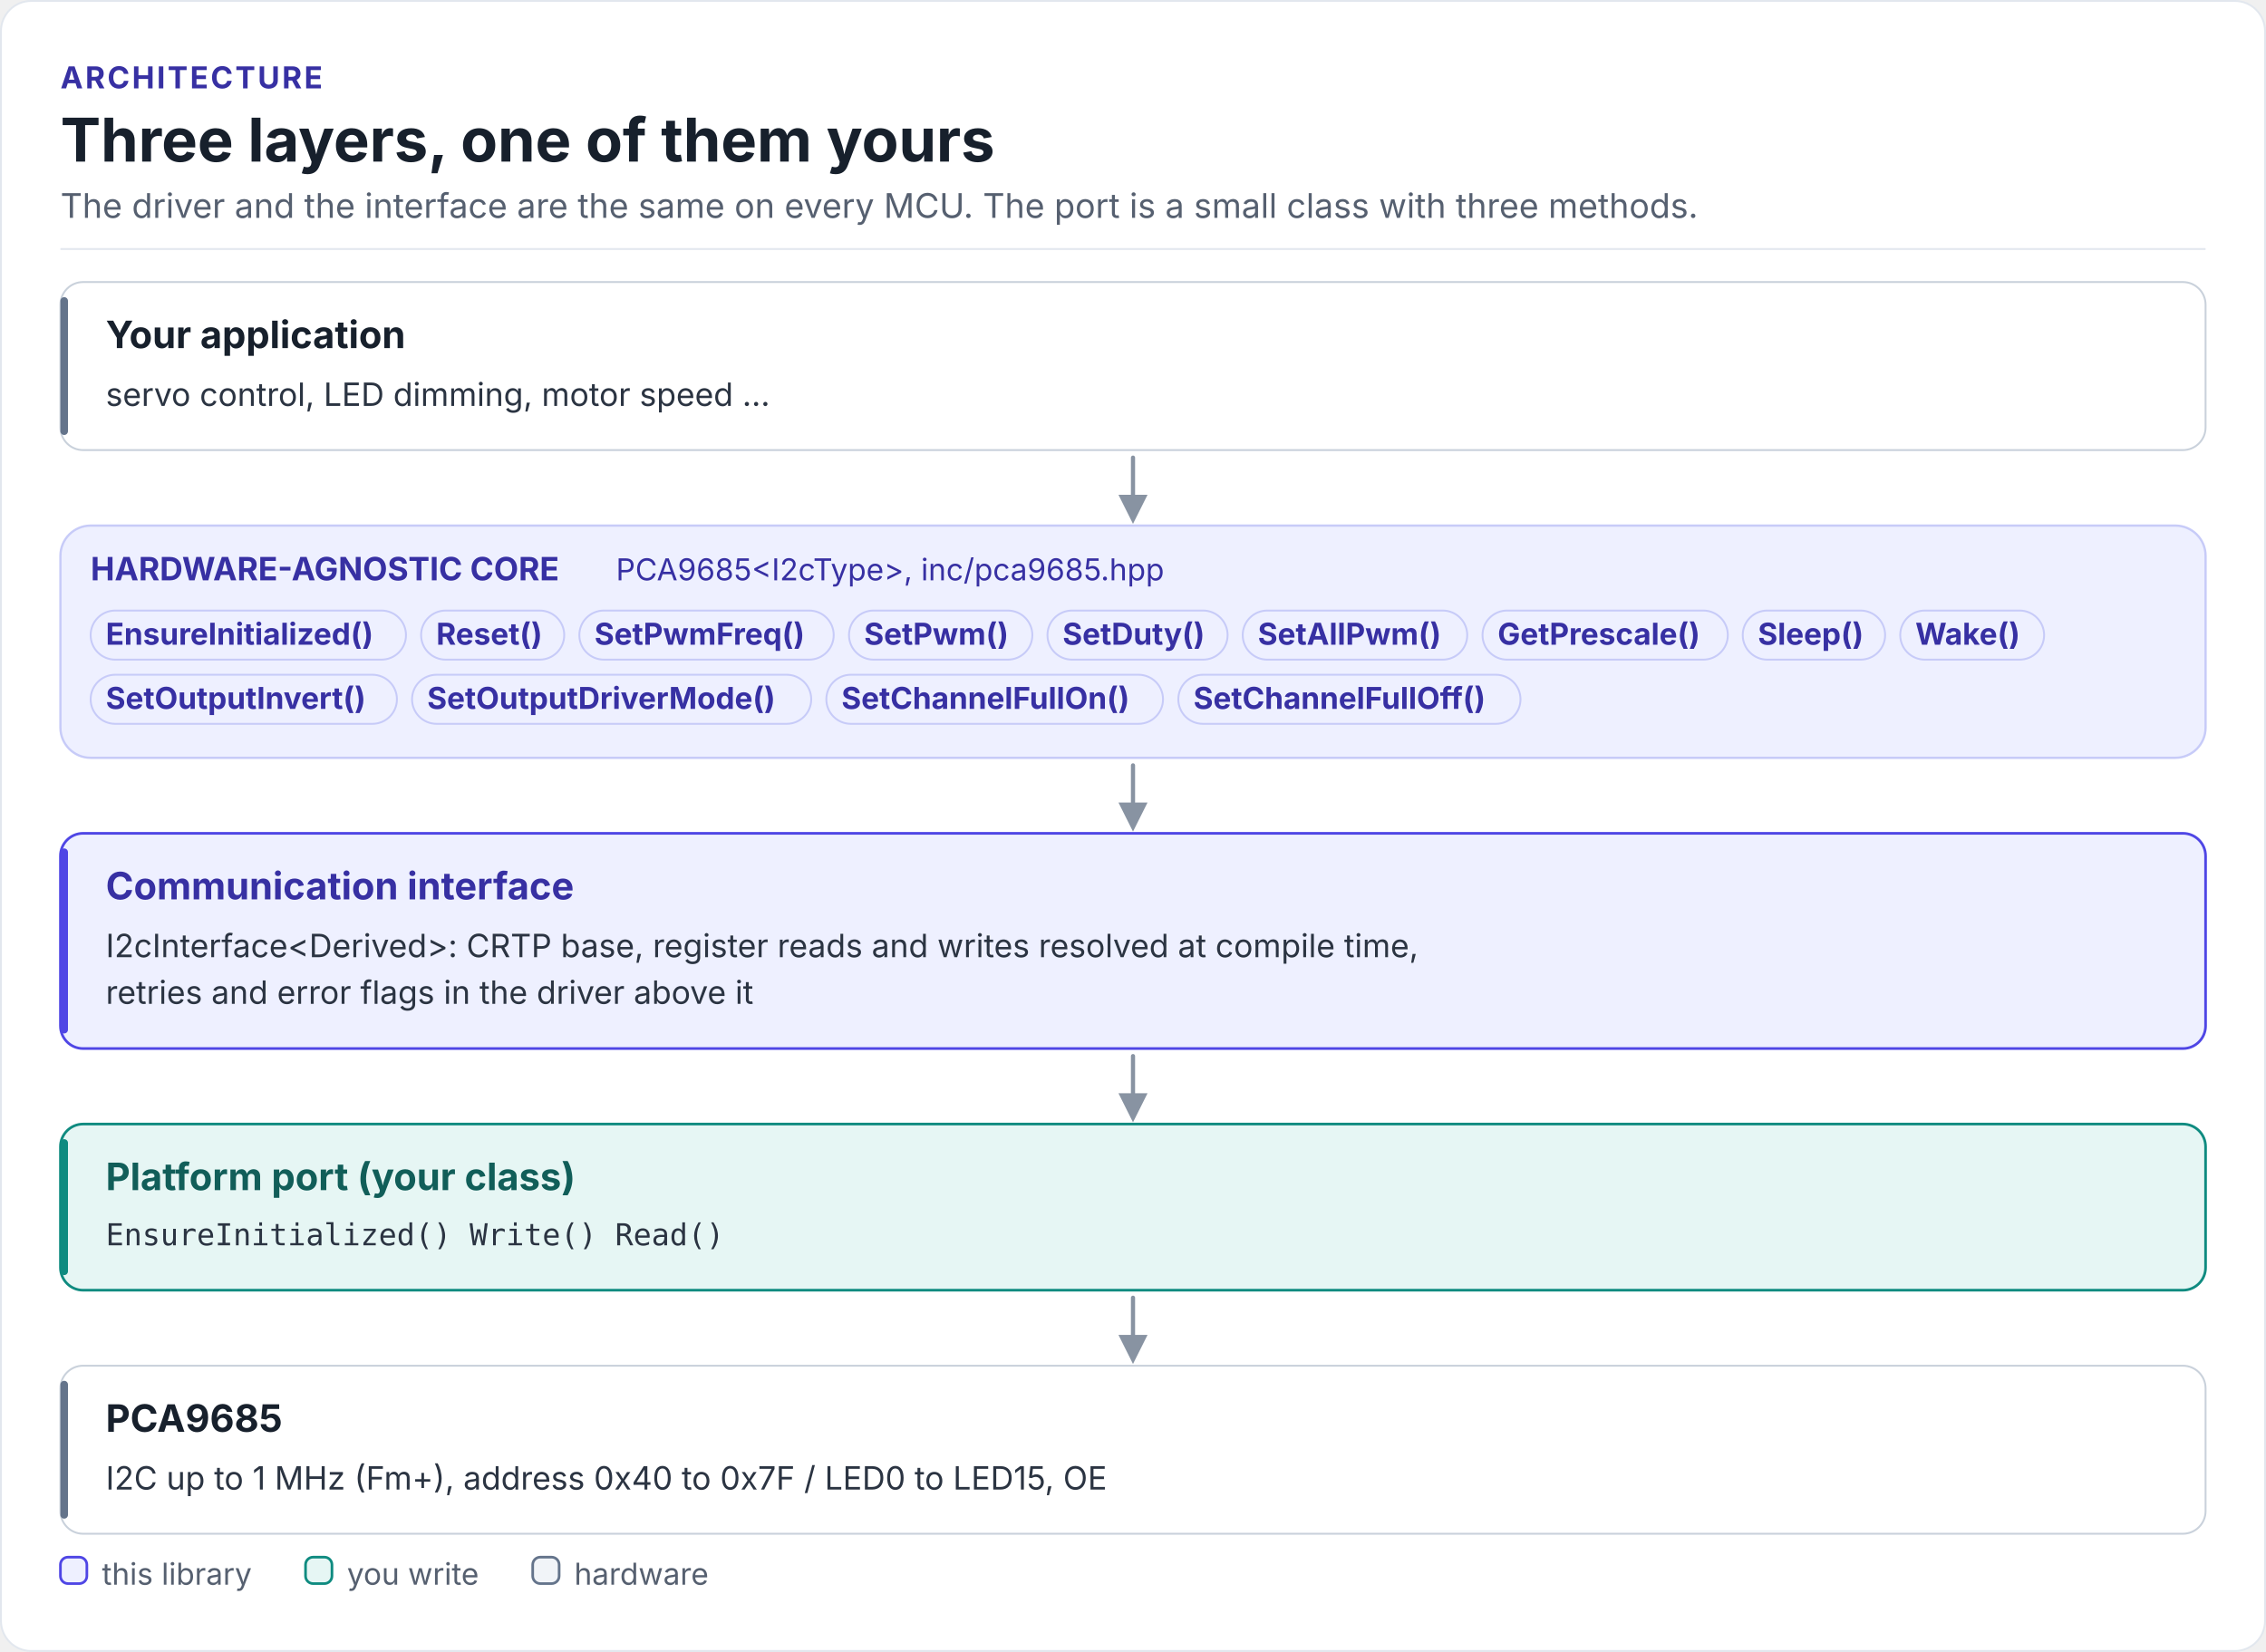
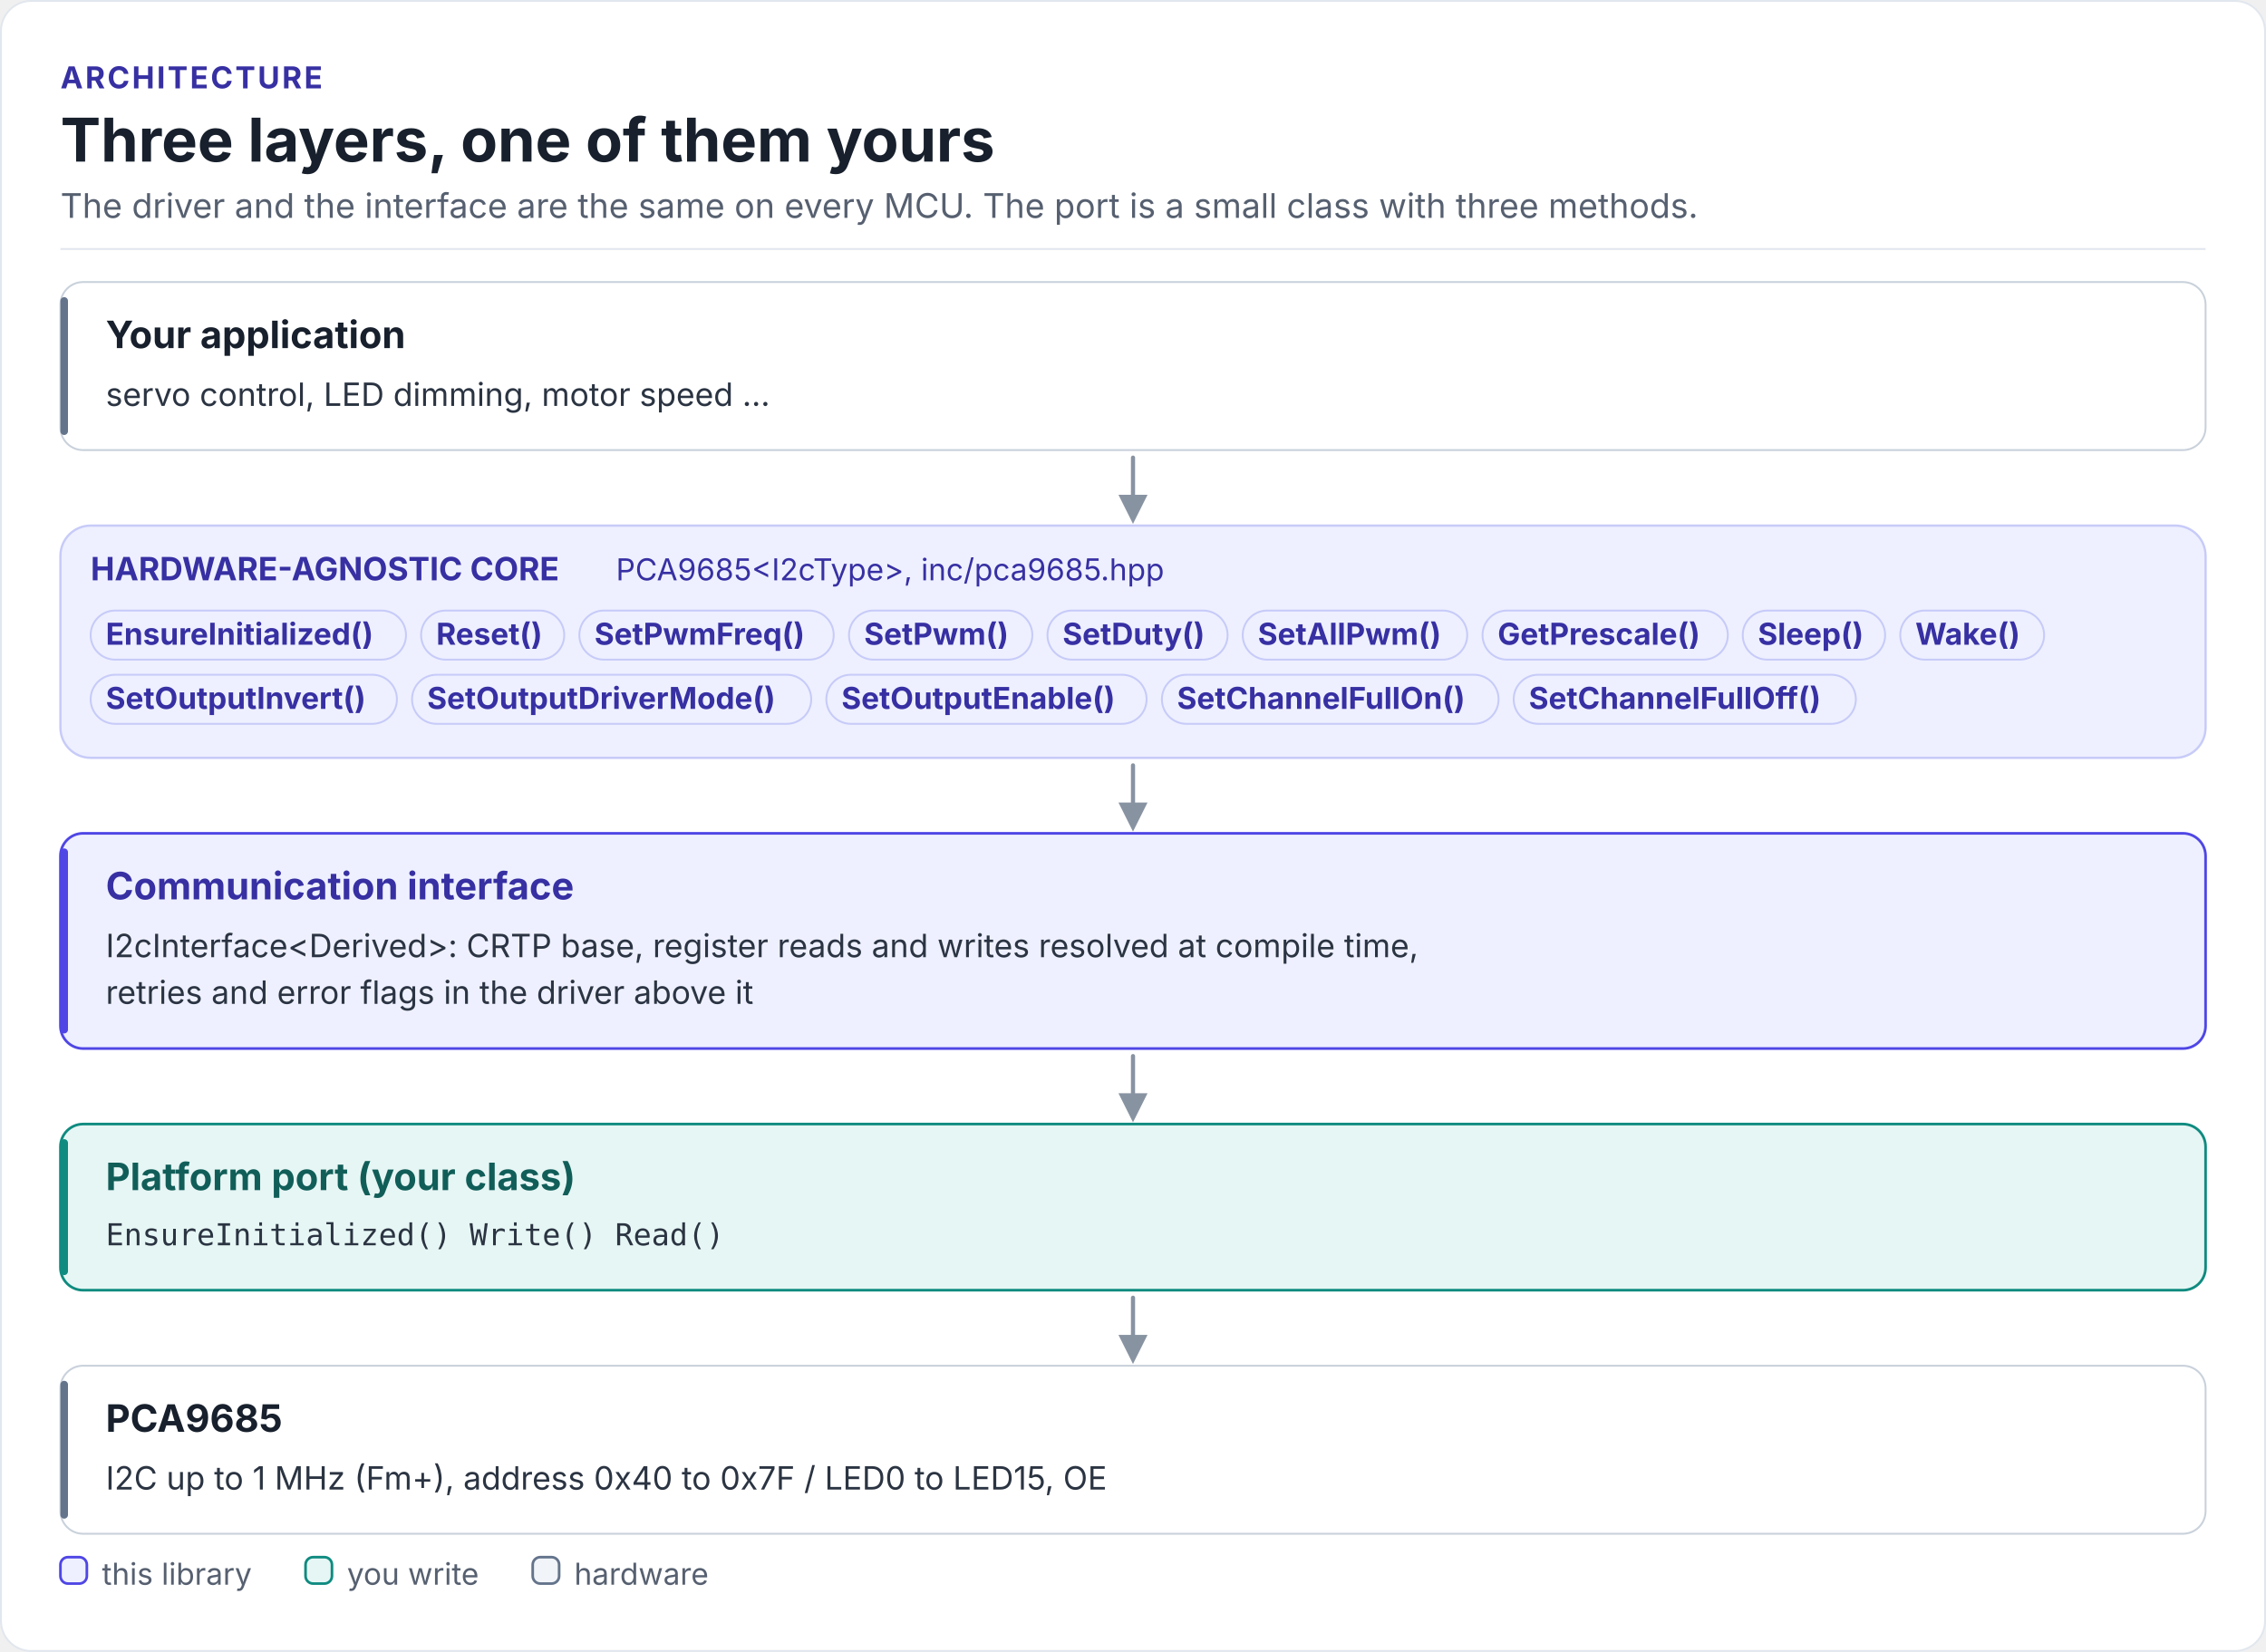
<svg xmlns="http://www.w3.org/2000/svg" width="1200" height="875" viewBox="0 0 1200 875" role="img" aria-labelledby="driver-layers-title driver-layers-desc" font-family="Inter, 'Segoe UI', Roboto, 'Helvetica Neue', Arial, sans-serif">
  <defs>
    <marker id="fk-arrow-rail" viewBox="0 0 10 10" refX="8" refY="5" markerWidth="7" markerHeight="7" orient="auto-start-reverse">
      <path d="M0 0L10 5L0 10z" fill="#8893A2" />
    </marker>
  </defs>
  <rect x="0.5" y="0.5" width="1199" height="874" rx="16" fill="#FFFFFF" stroke="#E2E7EE" />
  <text x="32" y="46.8" font-size="16" font-weight="700" letter-spacing="1.2" fill="#3730A3">ARCHITECTURE</text>
  <text x="32" y="85.6" font-size="32" font-weight="700" fill="#17202C">Three layers, one of them yours</text>
  <text x="32" y="115.4" font-size="18" fill="#566070">The driver and the interface are the same on every MCU. The port is a small class with three methods.</text>
  <rect x="32" y="131.4" width="1136" height="1" fill="#E2E7EE" />
  <rect x="32" y="278.4" width="1136" height="123" rx="16" fill="#EEF0FF" stroke="#C7CBF8" stroke-width="1.2" />
  <path d="M600 242.4 L600 274.4" fill="none" stroke="#8893A2" stroke-width="2.2" stroke-linecap="round" stroke-linejoin="round" marker-end="url(#fk-arrow-rail)" />
  <path d="M600 405.4 L600 437.4" fill="none" stroke="#8893A2" stroke-width="2.2" stroke-linecap="round" stroke-linejoin="round" marker-end="url(#fk-arrow-rail)" />
  <path d="M600 559.4 L600 591.4" fill="none" stroke="#8893A2" stroke-width="2.2" stroke-linecap="round" stroke-linejoin="round" marker-end="url(#fk-arrow-rail)" />
  <path d="M600 687.4 L600 719.4" fill="none" stroke="#8893A2" stroke-width="2.2" stroke-linecap="round" stroke-linejoin="round" marker-end="url(#fk-arrow-rail)" />
  <rect x="32" y="149.4" width="1136" height="89" rx="12" fill="#FFFFFF" stroke="#C9D1DB" stroke-width="1" />
  <rect x="32" y="157.4" width="4" height="73" rx="2" fill="#64748B" />
  <rect x="32" y="441.4" width="1136" height="114" rx="12" fill="#EEF0FF" stroke="#4F46E5" stroke-width="1.4" />
  <rect x="32" y="449.4" width="4" height="98" rx="2" fill="#4F46E5" />
  <rect x="32" y="595.4" width="1136" height="88" rx="12" fill="#E6F6F4" stroke="#0F8B80" stroke-width="1.4" />
  <rect x="32" y="603.4" width="4" height="72" rx="2" fill="#0F8B80" />
  <rect x="32" y="723.4" width="1136" height="89" rx="12" fill="#FFFFFF" stroke="#C9D1DB" stroke-width="1" />
  <rect x="32" y="731.4" width="4" height="73" rx="2" fill="#64748B" />
  <text x="56" y="184.4" font-size="20" font-weight="700" fill="#17202C">Your application</text>
  <text x="56" y="215" font-size="17" fill="#2B3442">servo control, LED dimming, motor speed ...</text>
  <rect x="48" y="323.4" width="167" height="26" rx="13" fill="#EEF0FF" stroke="#C7CBF8" stroke-width="1" />
  <text x="56" y="341.5" font-size="16" font-weight="700" fill="#3730A3">EnsureInitialized()</text>
  <rect x="223" y="323.4" width="75.8" height="26" rx="13" fill="#EEF0FF" stroke="#C7CBF8" stroke-width="1" />
  <text x="231" y="341.5" font-size="16" font-weight="700" fill="#3730A3">Reset()</text>
  <rect x="306.8" y="323.4" width="134.7" height="26" rx="13" fill="#EEF0FF" stroke="#C7CBF8" stroke-width="1" />
  <text x="314.8" y="341.5" font-size="16" font-weight="700" fill="#3730A3">SetPwmFreq()</text>
  <rect x="449.6" y="323.4" width="97.1" height="26" rx="13" fill="#EEF0FF" stroke="#C7CBF8" stroke-width="1" />
  <text x="457.6" y="341.5" font-size="16" font-weight="700" fill="#3730A3">SetPwm()</text>
  <rect x="554.7" y="323.4" width="95.4" height="26" rx="13" fill="#EEF0FF" stroke="#C7CBF8" stroke-width="1" />
  <text x="562.7" y="341.5" font-size="16" font-weight="700" fill="#3730A3">SetDuty()</text>
  <rect x="658.1" y="323.4" width="118.9" height="26" rx="13" fill="#EEF0FF" stroke="#C7CBF8" stroke-width="1" />
  <text x="666.1" y="341.5" font-size="16" font-weight="700" fill="#3730A3">SetAllPwm()</text>
  <rect x="785.1" y="323.4" width="129.9" height="26" rx="13" fill="#EEF0FF" stroke="#C7CBF8" stroke-width="1" />
  <text x="793.1" y="341.5" font-size="16" font-weight="700" fill="#3730A3">GetPrescale()</text>
  <rect x="922.9" y="323.4" width="75.4" height="26" rx="13" fill="#EEF0FF" stroke="#C7CBF8" stroke-width="1" />
  <text x="930.9" y="341.5" font-size="16" font-weight="700" fill="#3730A3">Sleep()</text>
  <rect x="1006.3" y="323.4" width="76.2" height="26" rx="13" fill="#EEF0FF" stroke="#C7CBF8" stroke-width="1" />
  <text x="1014.3" y="341.5" font-size="16" font-weight="700" fill="#3730A3">Wake()</text>
  <rect x="48" y="357.4" width="162.2" height="26" rx="13" fill="#EEF0FF" stroke="#C7CBF8" stroke-width="1" />
  <text x="56" y="375.5" font-size="16" font-weight="700" fill="#3730A3">SetOutputInvert()</text>
  <rect x="218.2" y="357.4" width="211.4" height="26" rx="13" fill="#EEF0FF" stroke="#C7CBF8" stroke-width="1" />
  <text x="226.2" y="375.5" font-size="16" font-weight="700" fill="#3730A3">SetOutputDriverMode()</text>
-   <rect x="437.6" y="357.4" width="178.3" height="26" rx="13" fill="#EEF0FF" stroke="#C7CBF8" stroke-width="1" />
-   <text x="445.6" y="375.5" font-size="16" font-weight="700" fill="#3730A3">SetChannelFullOn()</text>
-   <rect x="624" y="357.4" width="181.2" height="26" rx="13" fill="#EEF0FF" stroke="#C7CBF8" stroke-width="1" />
-   <text x="632" y="375.5" font-size="16" font-weight="700" fill="#3730A3">SetChannelFullOff()</text>
+   <rect x="437.6" y="357.4" width="169.6" height="26" rx="13" fill="#EEF0FF" stroke="#C7CBF8" stroke-width="1" />
+   <text x="445.6" y="375.5" font-size="16" font-weight="700" fill="#3730A3">SetOutputEnable()</text>
+   <rect x="615.3" y="357.4" width="178.3" height="26" rx="13" fill="#EEF0FF" stroke="#C7CBF8" stroke-width="1" />
+   <text x="623.3" y="375.5" font-size="16" font-weight="700" fill="#3730A3">SetChannelFullOn()</text>
+   <rect x="801.6" y="357.4" width="181.2" height="26" rx="13" fill="#EEF0FF" stroke="#C7CBF8" stroke-width="1" />
+   <text x="809.6" y="375.5" font-size="16" font-weight="700" fill="#3730A3">SetChannelFullOff()</text>
  <text x="48" y="307.4" font-size="17" font-weight="700" fill="#3730A3">HARDWARE-AGNOSTIC CORE</text>
  <text x="326.2" y="307.4" font-size="16" fill="#3730A3">PCA9685&lt;I2cType&gt;, inc/pca9685.hpp</text>
  <text x="56" y="476.4" font-size="20" font-weight="700" fill="#3730A3">Communication interface</text>
  <text x="56" y="507" font-size="17" fill="#2B3442">I2cInterface&lt;Derived&gt;: CRTP base, register reads and writes resolved at compile time,</text>
  <text x="56" y="531.7" font-size="17" fill="#2B3442">retries and error flags in the driver above it</text>
  <text x="56" y="630.4" font-size="20" font-weight="700" fill="#115E59">Platform port (your class)</text>
  <text x="56" y="659.6" font-size="16" font-family="'JetBrains Mono', 'SFMono-Regular', Menlo, Consolas, monospace" fill="#2B3442">EnsureInitialized()  Write()  Read()</text>
  <text x="56" y="758.4" font-size="20" font-weight="700" fill="#17202C">PCA9685</text>
  <text x="56" y="789" font-size="17" fill="#2B3442">I2C up to 1 MHz (Fm+), address 0x40 to 0x7F  /  LED0 to LED15, OE</text>
  <rect x="32" y="824.8" width="14" height="14" rx="4" fill="#EEF0FF" stroke="#4F46E5" stroke-width="1.4" />
  <text x="54" y="839.4" font-size="16" fill="#566070">this library</text>
  <rect x="161.8" y="824.8" width="14" height="14" rx="4" fill="#E6F6F4" stroke="#0F8B80" stroke-width="1.4" />
  <text x="183.8" y="839.4" font-size="16" fill="#566070">you write</text>
  <rect x="282.1" y="824.8" width="14" height="14" rx="4" fill="#F1F4F8" stroke="#64748B" stroke-width="1.4" />
  <text x="304.1" y="839.4" font-size="16" fill="#566070">hardware</text>
</svg>
